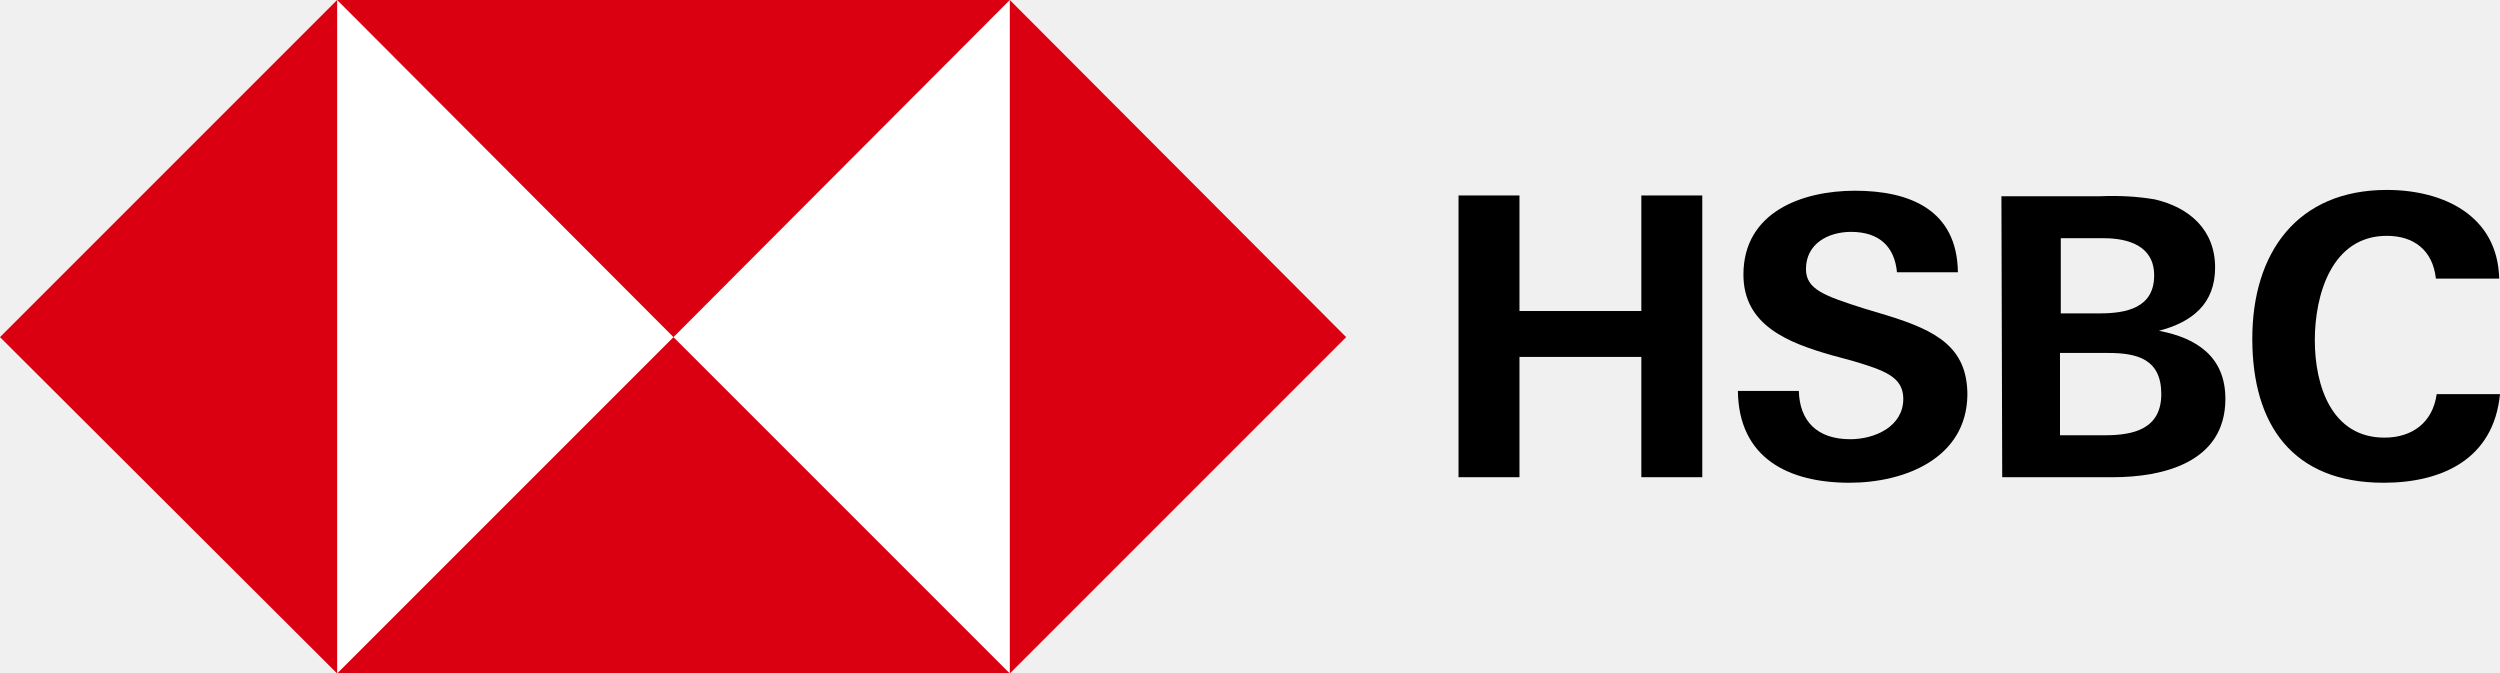
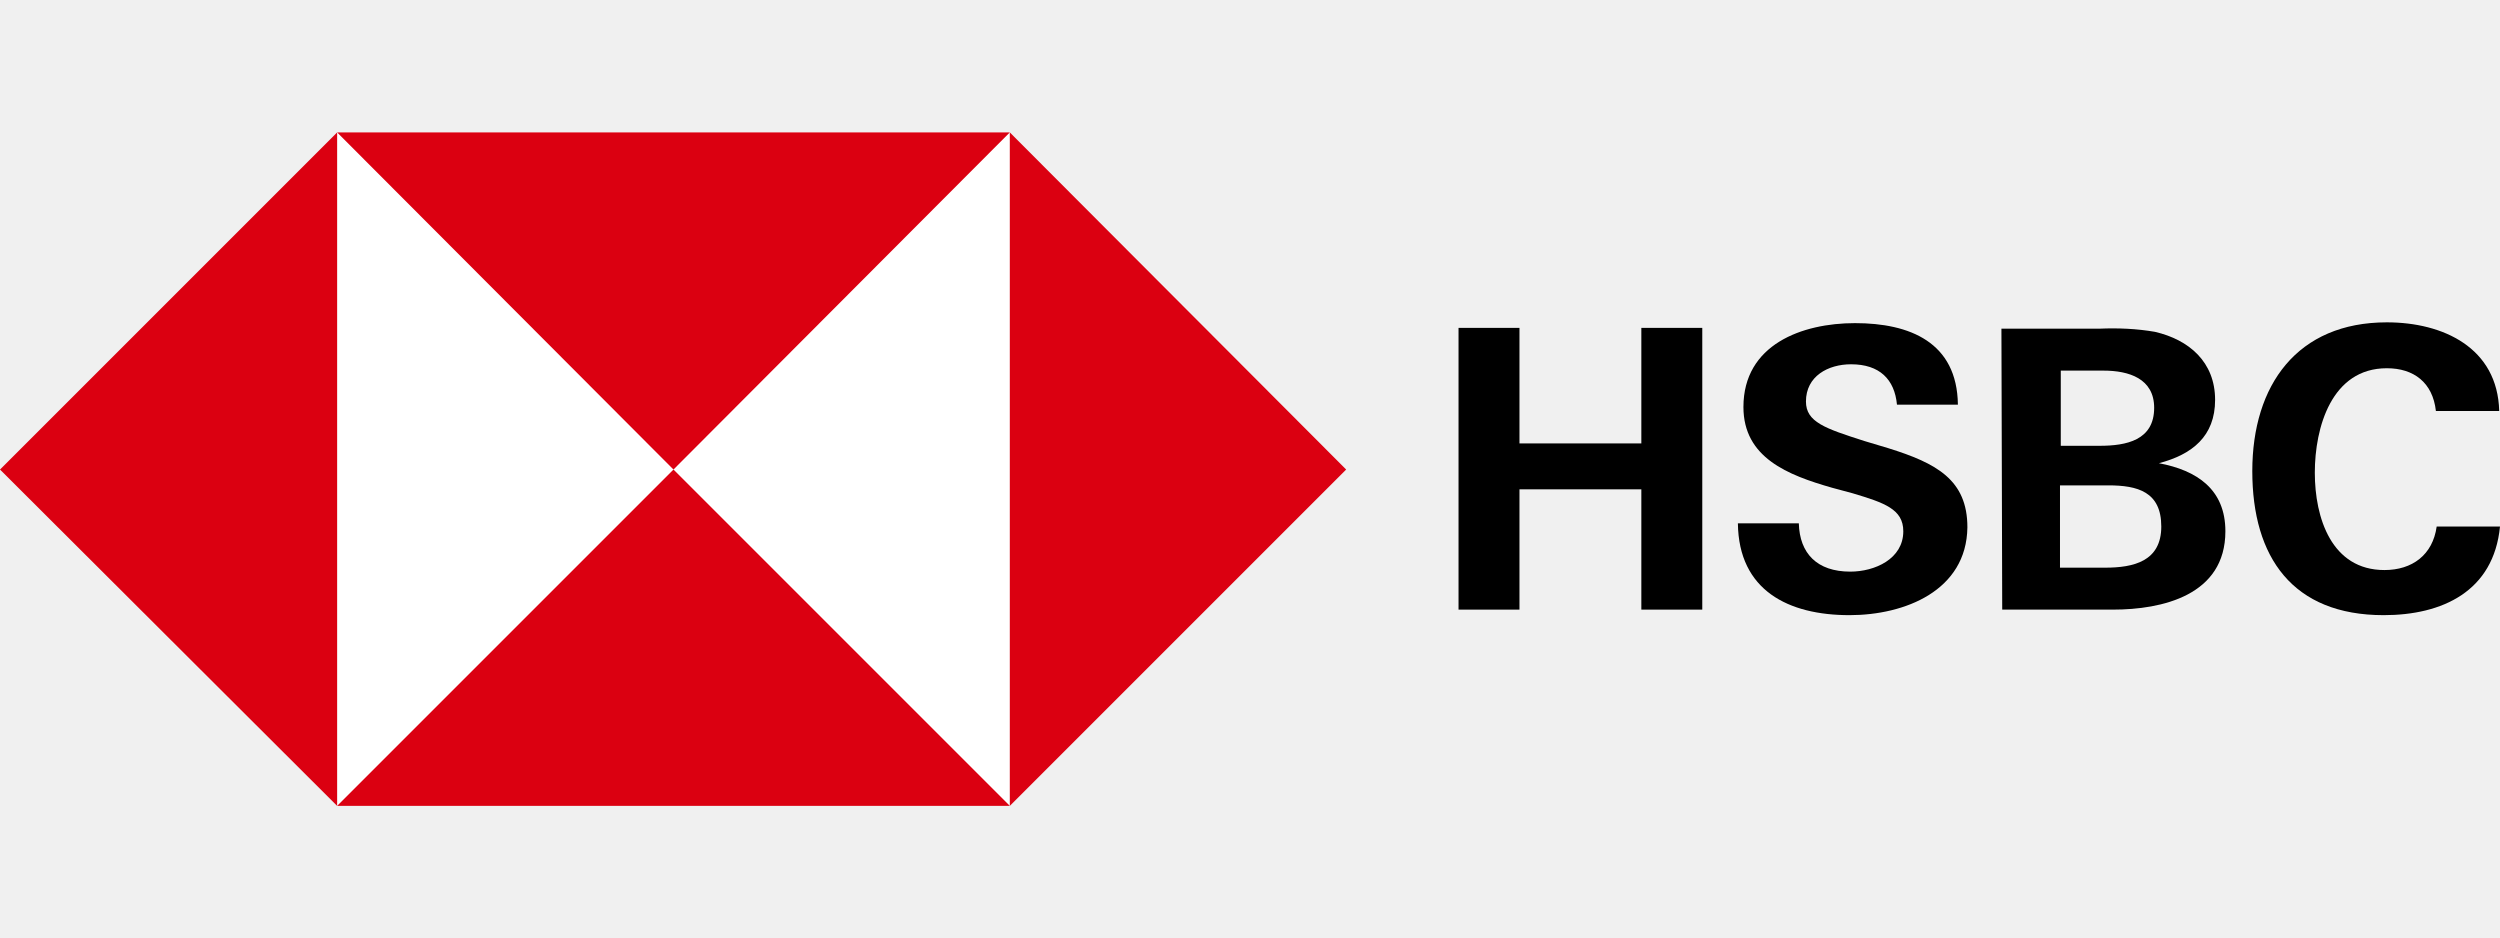
- <svg xmlns="http://www.w3.org/2000/svg" version="1.1" id="HSBC_MASTERBRAND_LOGO_WW_RGB" x="0px" y="0px" viewBox="0 0 315.9 85" style="enable-background:new 0 0 315.9 85;" xml:space="preserve">
+ <svg xmlns="http://www.w3.org/2000/svg" version="1.1" id="HSBC_MASTERBRAND_LOGO_WW_RGB" x="0px" y="0px" viewBox="0 -16.731 315.9 118.462" style="enable-background:new 0 0 315.9 85;" xml:space="preserve">
  <rect x="42.6" width="85" height="85" fill="#ffffff" />
  <polygon points="170.1,42.6 127.6,0 127.6,85.1" fill="#db0011" />
  <polygon points="85.1,42.6 127.6,0 42.6,0" fill="#db0011" />
  <polygon points="0,42.6 42.6,85.1 42.6,0" fill="#db0011" />
  <polygon points="85.1,42.6 42.6,85.1 127.6,85.1" fill="#db0011" />
  <path d="M207.4,45.1H192v15.2h-7.7V24.7h7.7v14.6h15.4V24.7h7.7v35.6h-7.7V45.1z" />
  <path d="M233.7,61c-7.7,0-14-3.1-14.1-11.6h7.7c0.1,3.8,2.3,6.1,6.5,6.1c3.1,0,6.7-1.6,6.7-5.1c0-2.8-2.4-3.6-6.4-4.8l-2.6-0.7  c-5.6-1.6-11.2-3.8-11.2-10.2c0-7.9,7.4-10.6,14.1-10.6c6.9,0,12.9,2.4,13,10.3h-7.7c-0.3-3.2-2.2-5.1-5.8-5.1  c-2.9,0-5.7,1.5-5.7,4.7c0,2.6,2.4,3.4,7.4,5l3,0.9c6.1,1.9,10,4,10,10C248.5,57.9,240.7,61,233.7,61z" />
  <path d="M252.9,24.8h12.4c2.3-0.1,4.7,0,7,0.4c4.3,1,7.6,3.8,7.6,8.6c0,4.6-2.9,6.9-7.1,8c4.8,0.9,8.4,3.3,8.4,8.6  c0,8.1-8,9.9-14.2,9.9h-14L252.9,24.8z M265.3,39.6c3.4,0,6.9-0.7,6.9-4.8c0-3.7-3.2-4.7-6.4-4.7h-5.4v9.5H265.3z M266,55  c3.6,0,7.1-0.8,7.1-5.2s-3-5.2-6.7-5.2h-6.1V55H266z" />
  <path d="M301.2,61c-11.5,0-16.6-7.3-16.6-18.2s5.7-18.8,17-18.8c7.1,0,14,3.2,14.2,11.2h-8c-0.4-3.6-2.8-5.4-6.2-5.4  c-7,0-9.1,7.5-9.1,13.2c0,5.7,2.1,12.3,8.8,12.3c3.5,0,6.1-1.9,6.6-5.5h8C315.1,58,308.6,61,301.2,61z" />
</svg>
